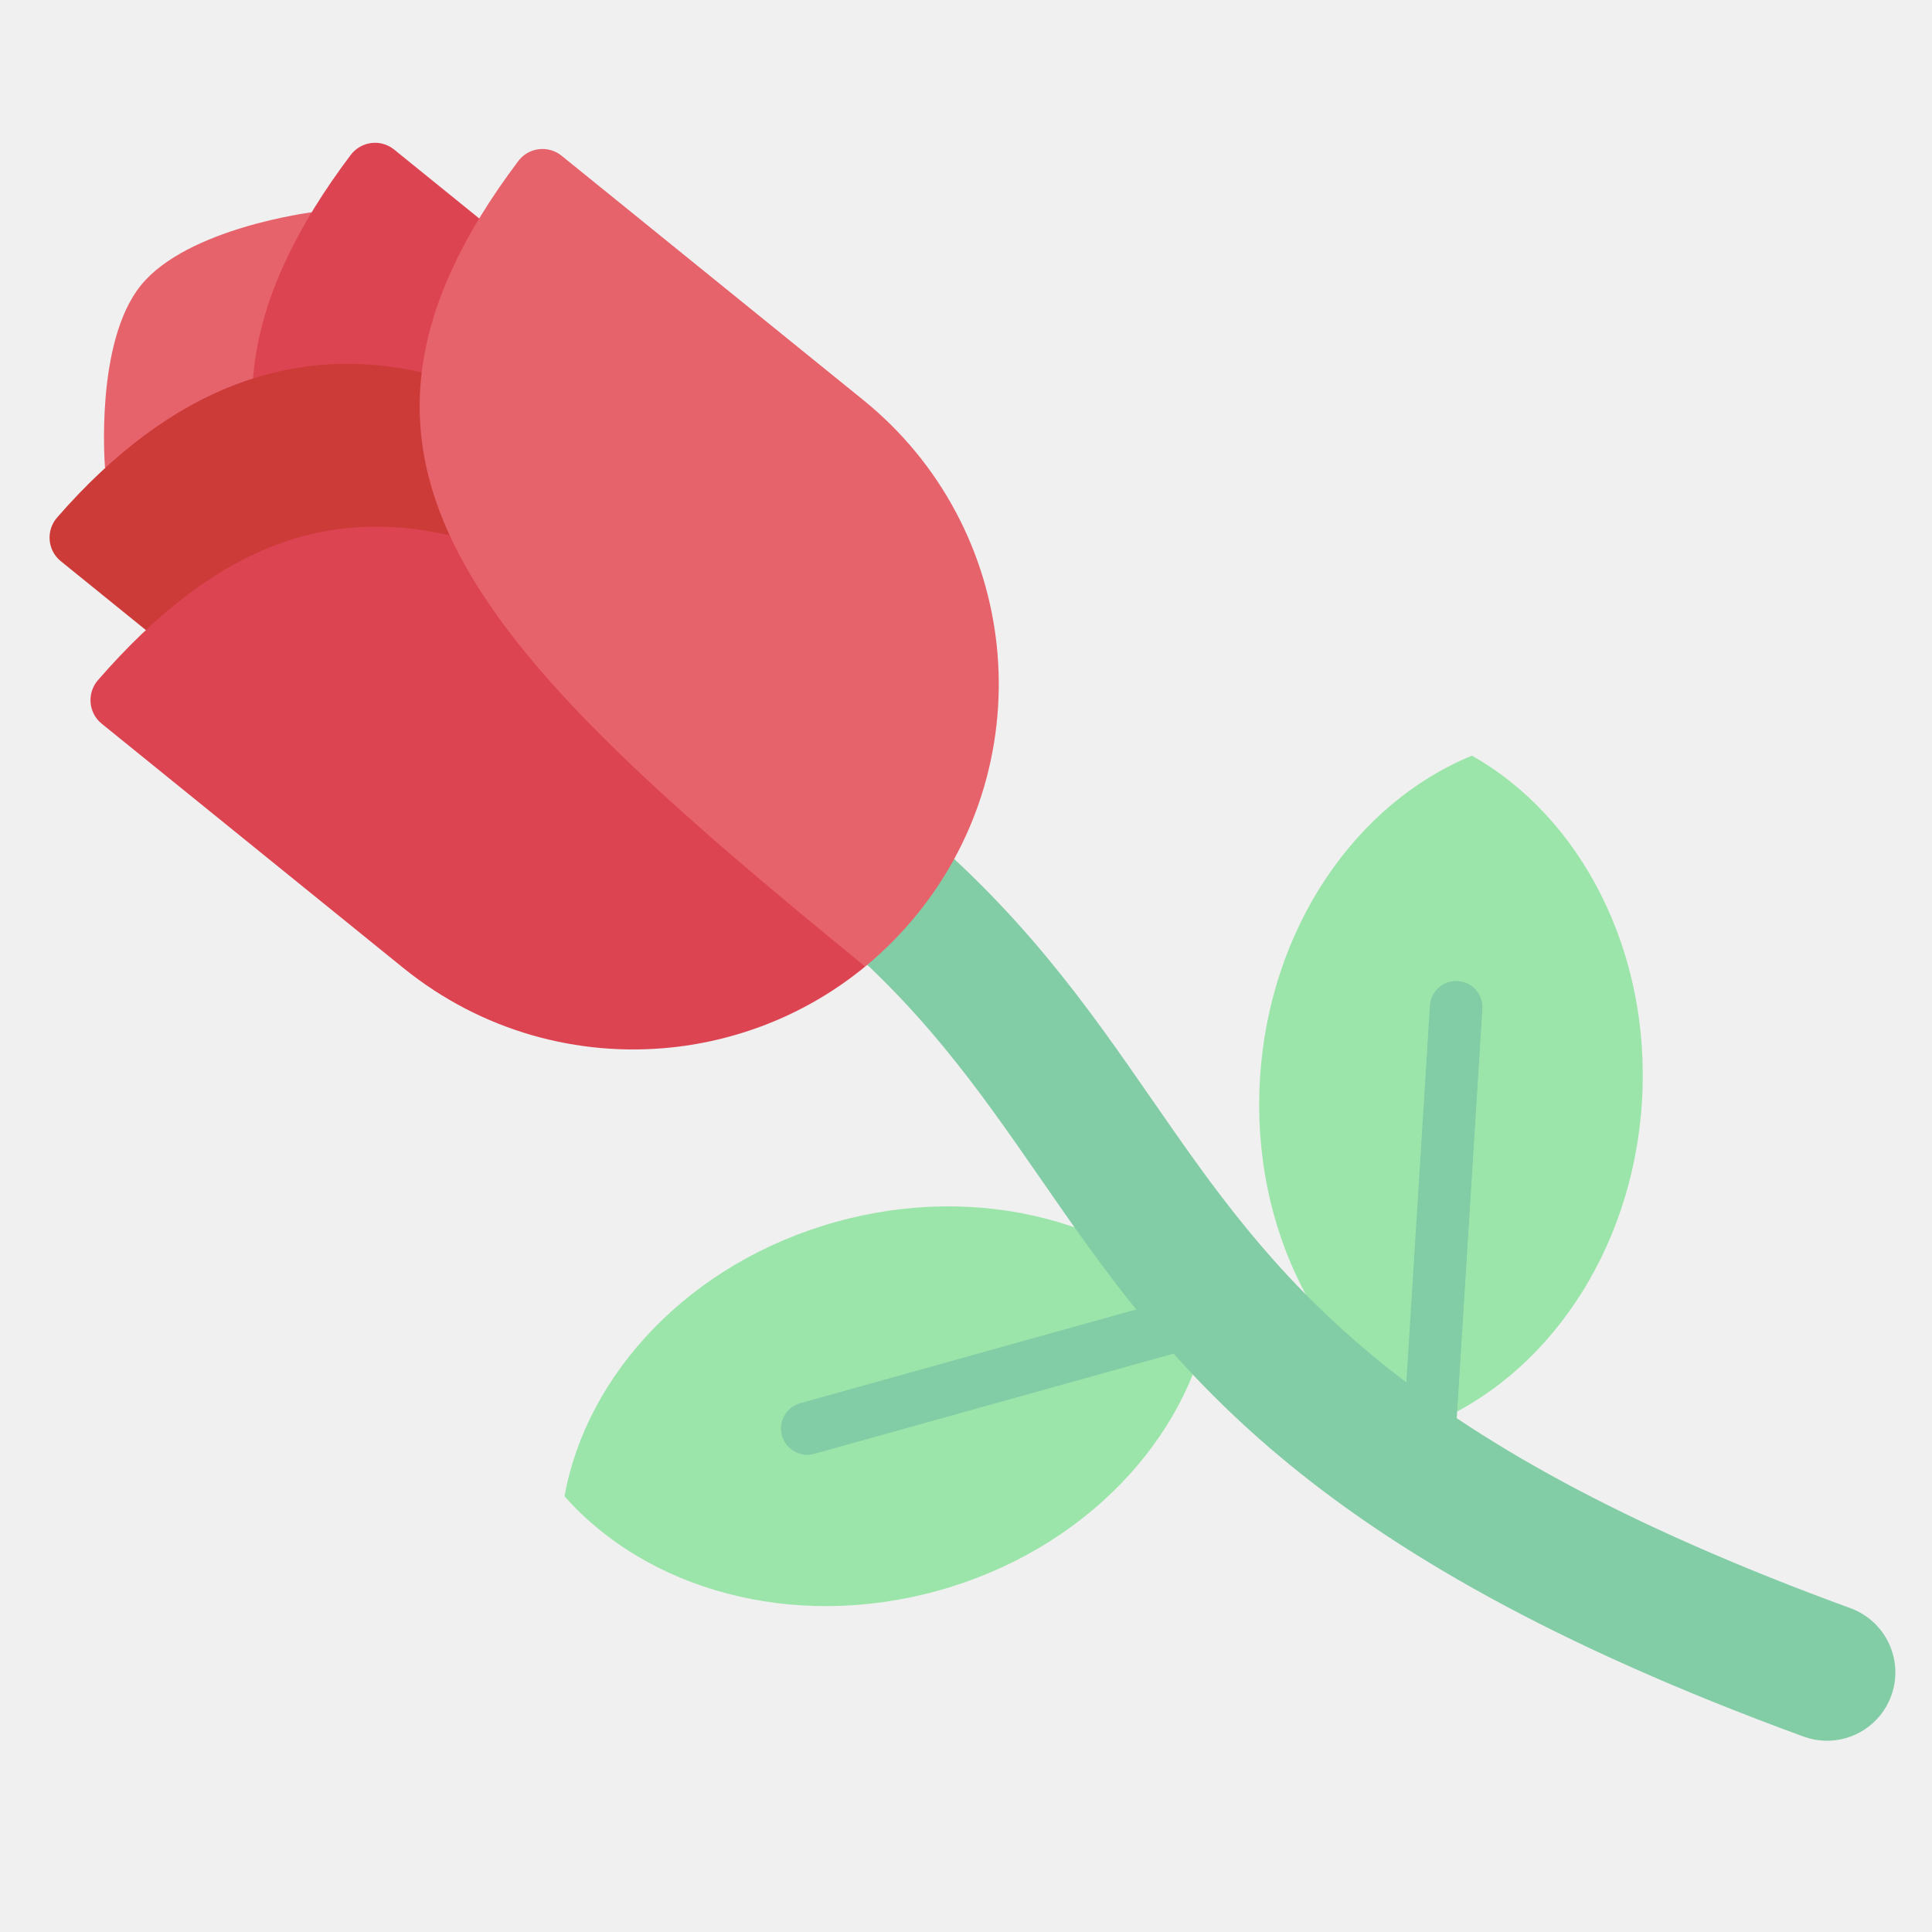
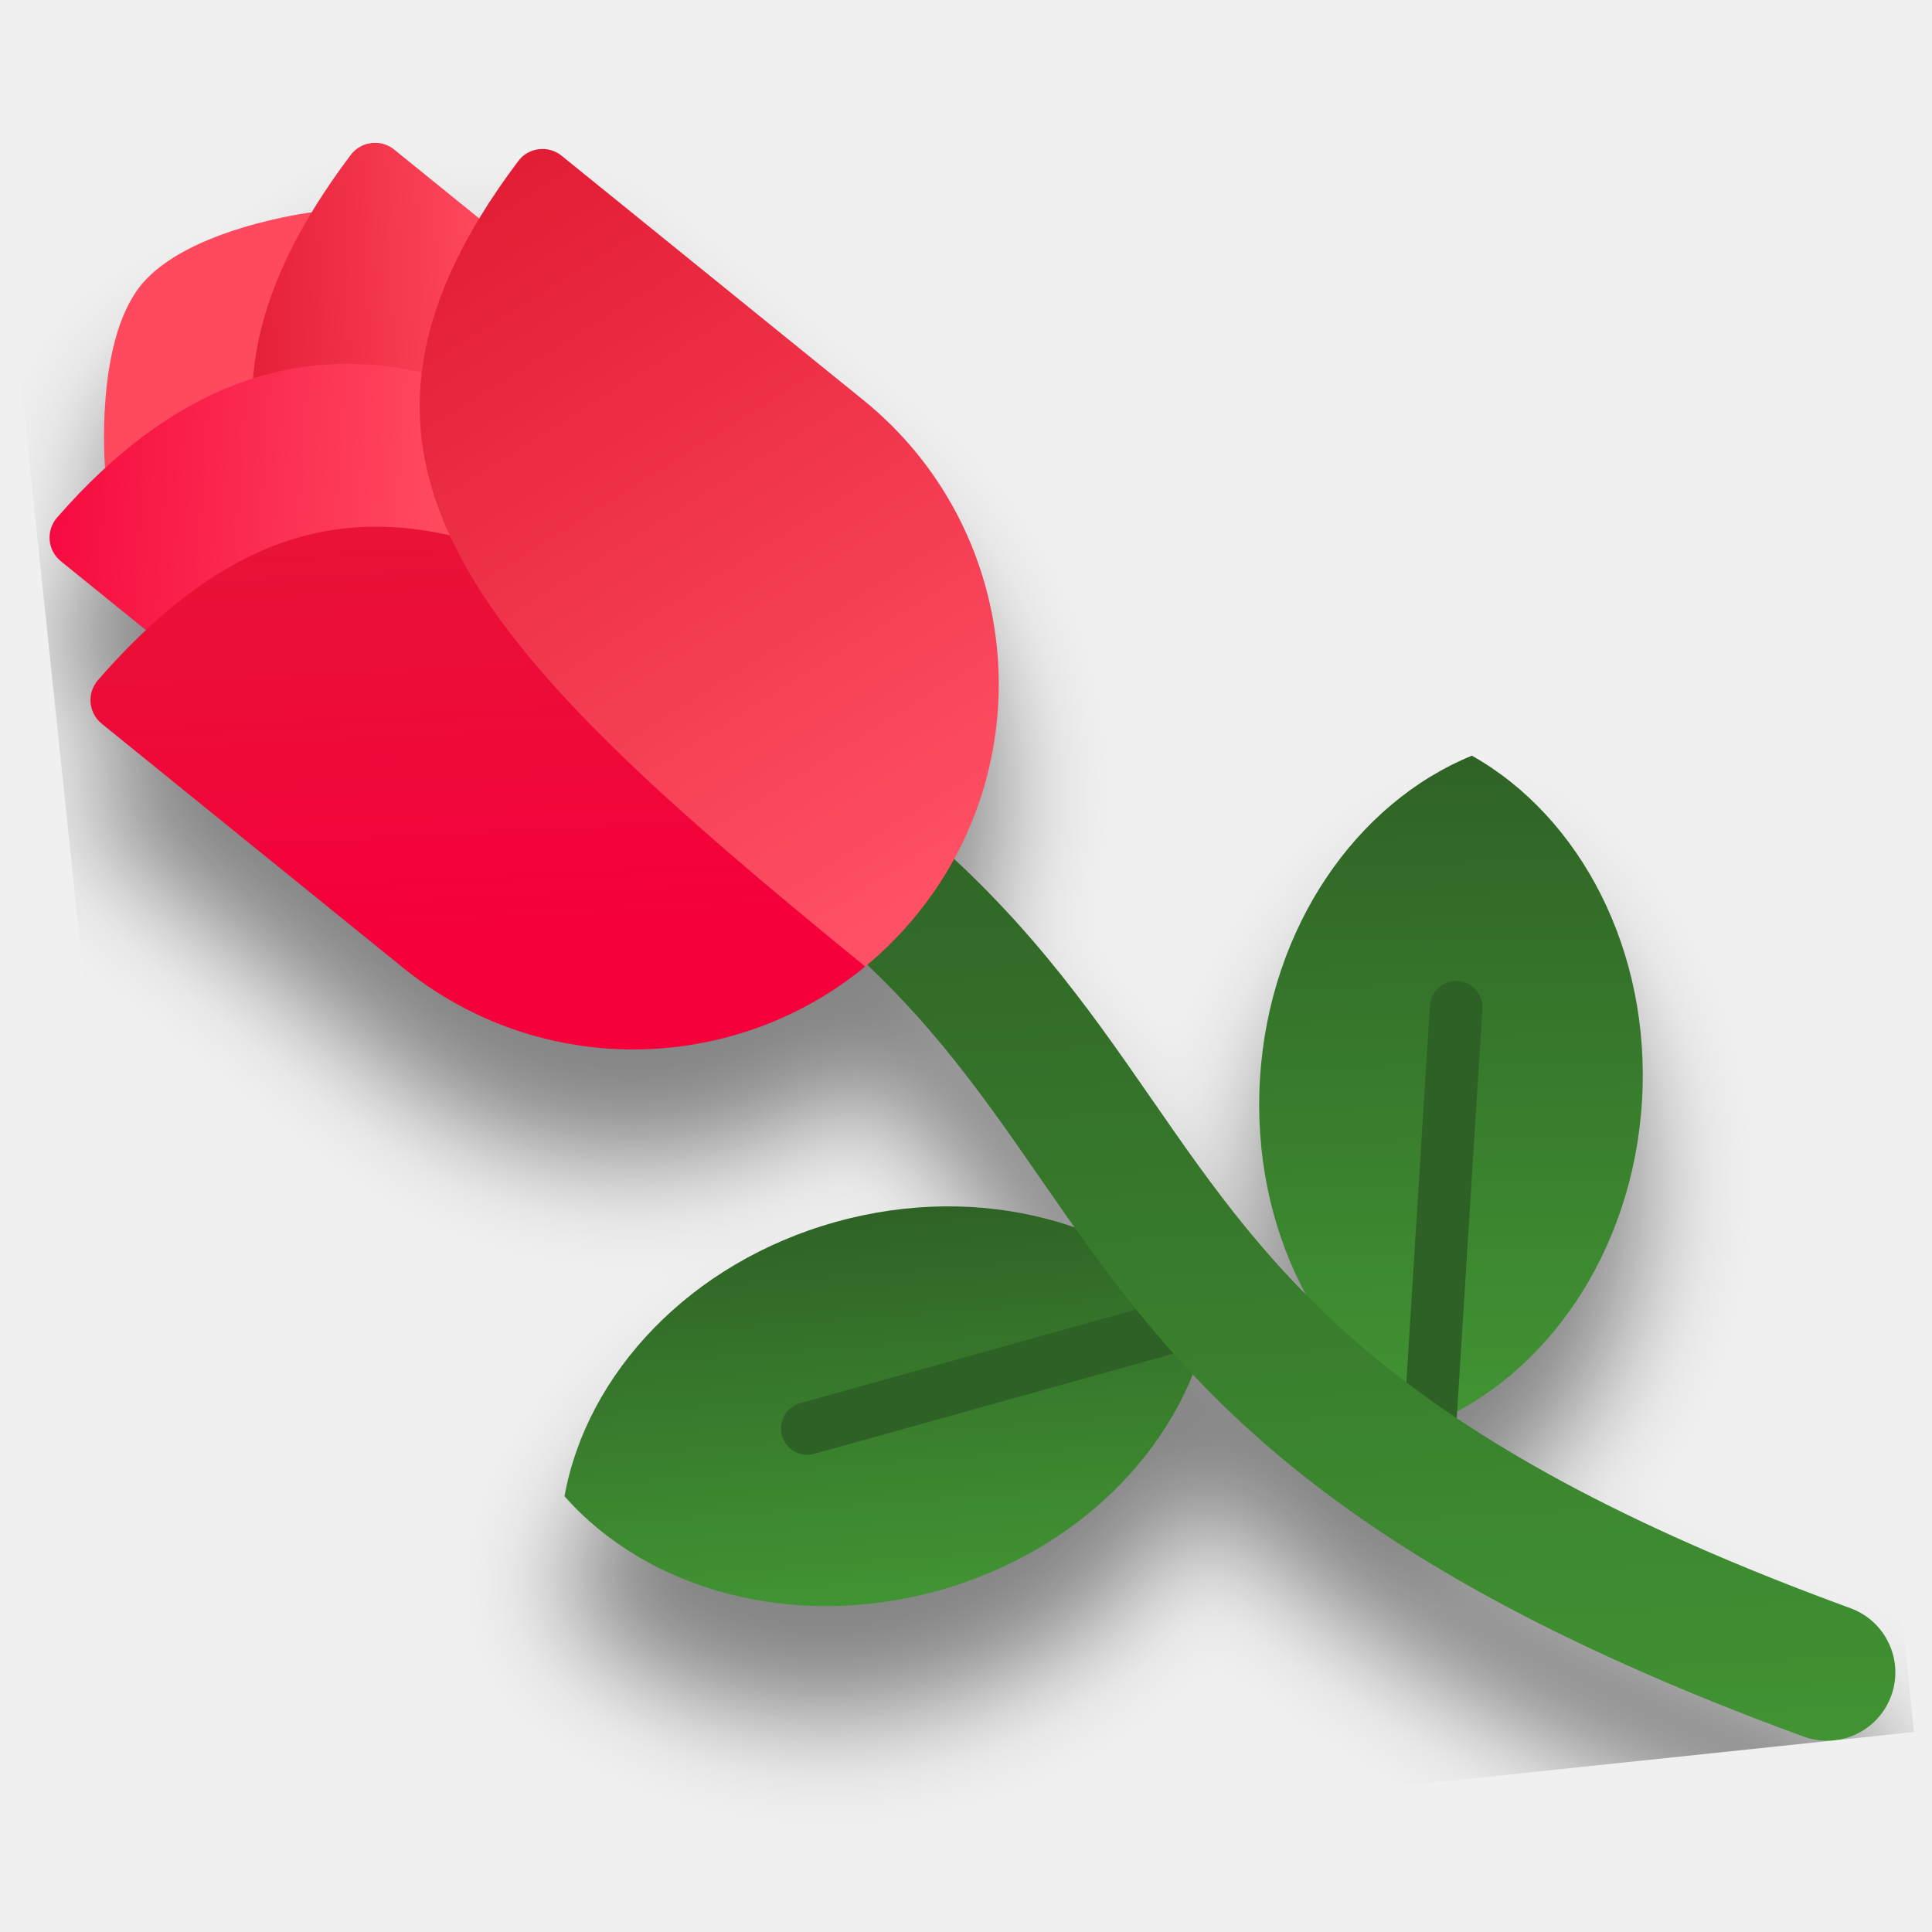
<svg xmlns="http://www.w3.org/2000/svg" viewBox="0 0 71 71" fill="none">
  <g clip-path="url(#clip0)">
-     <path d="M3.859 17.18C3.859 17.18 3.473 12.59 5.179 10.484C6.885 8.378 11.455 7.801 11.455 7.801L13.764 9.671L6.168 19.05L3.859 17.18Z" fill="#E7636C" />
-     <path d="M12.886 5.697C8.978 10.893 8.397 15.162 10.37 19.443L29.046 31.084C30.279 28.709 30.744 26.068 30.475 23.505C30.115 20.087 28.451 16.806 25.57 14.473L14.484 5.496C13.991 5.096 13.267 5.19 12.886 5.697Z" fill="#DD4452" />
-     <path d="M2.099 19.018C1.682 19.496 1.741 20.224 2.234 20.623L13.32 29.6C16.202 31.933 19.756 32.878 23.174 32.52C25.738 32.25 28.224 31.247 30.291 29.546L15.5 13.685C10.902 12.646 6.369 14.115 2.099 19.018Z" fill="#CD3B38" />
-     <path d="M20.745 54.986C23.776 58.424 29.14 59.944 34.491 58.451C39.841 56.959 43.644 52.882 44.458 48.371C41.426 44.933 36.062 43.413 30.712 44.906C25.362 46.398 21.559 50.474 20.745 54.986Z" fill="#9CE5AA" />
-     <path d="M54.093 27.771C58.086 30.022 60.688 34.952 60.34 40.496C59.993 46.04 56.796 50.607 52.553 52.341C48.559 50.091 45.957 45.16 46.305 39.616C46.652 34.073 49.849 29.505 54.093 27.771Z" fill="#9CE5AA" />
-     <path d="M45.419 48.271C45.467 48.731 45.178 49.173 44.717 49.301L29.927 53.427C29.413 53.571 28.88 53.27 28.737 52.757C28.593 52.241 28.894 51.71 29.407 51.567L44.198 47.441C44.712 47.298 45.245 47.598 45.388 48.112C45.403 48.165 45.413 48.218 45.419 48.271Z" fill="#82CCA6" />
-     <path d="M54.474 36.914C54.479 36.967 54.48 37.021 54.477 37.076L53.517 52.402C53.483 52.934 53.025 53.339 52.492 53.305C51.96 53.272 51.556 52.813 51.589 52.281L52.549 36.955C52.583 36.423 53.041 36.018 53.574 36.052C54.051 36.082 54.425 36.453 54.474 36.914Z" fill="#82CCA6" />
-     <path d="M69.094 63.041C68.437 63.852 67.314 64.197 66.279 63.818C47.748 57.041 42.902 50.047 38.217 43.283C35.932 39.986 33.774 36.871 29.945 33.77C28.867 32.898 28.701 31.316 29.574 30.238C30.447 29.161 32.028 28.994 33.106 29.867C37.493 33.42 39.96 36.98 42.345 40.423C46.78 46.825 50.969 52.871 68.004 59.101C69.307 59.578 69.977 61.02 69.5 62.322C69.402 62.59 69.264 62.831 69.094 63.041Z" fill="#82CCA6" />
-     <path d="M3.603 24.991C3.186 25.47 3.245 26.197 3.738 26.596L14.823 35.573C17.706 37.907 21.26 38.852 24.678 38.493C27.241 38.223 29.728 37.22 31.795 35.52L16.526 19.672C11.928 18.633 7.873 20.088 3.603 24.991Z" fill="#DD4452" />
-     <path d="M19.049 5.916C10.729 16.969 17.459 23.826 31.796 35.521C32.485 34.953 33.127 34.309 33.711 33.588C36.044 30.706 36.989 27.152 36.631 23.734C36.27 20.316 34.607 17.035 31.725 14.701L20.64 5.724C20.151 5.329 19.428 5.413 19.049 5.916Z" fill="#E7636C" />
+     <g filter="url(#filter0_d)">
+       <path d="M3.859 17.18C3.859 17.18 3.473 12.59 5.178 10.484C6.884 8.378 11.454 7.801 11.454 7.801L13.764 9.671L6.168 19.05L3.859 17.18Z" fill="url(#paint0_linear)" />
+       <path d="M12.886 5.697C8.978 10.893 8.397 15.162 10.369 19.443L29.046 31.084C30.279 28.708 30.743 26.068 30.474 23.505C30.114 20.087 28.451 16.806 25.569 14.472L14.484 5.495C13.991 5.096 13.267 5.19 12.886 5.697Z" fill="url(#paint1_linear)" />
+       <path d="M2.099 19.018C1.682 19.496 1.741 20.224 2.234 20.623L13.319 29.6C16.201 31.934 19.756 32.878 23.174 32.52C25.737 32.25 28.224 31.247 30.291 29.547L15.499 13.685C10.902 12.646 6.369 14.115 2.099 19.018Z" fill="url(#paint2_linear)" />
+       <path d="M20.745 54.986C23.776 58.424 29.14 59.944 34.49 58.451C39.841 56.959 43.643 52.882 44.457 48.371C41.426 44.933 36.062 43.413 30.712 44.906C25.361 46.398 21.558 50.474 20.745 54.986Z" fill="url(#paint3_linear)" />
+       <path d="M54.092 27.771C58.086 30.022 60.688 34.952 60.34 40.496C59.993 46.04 56.796 50.607 52.552 52.341C48.559 50.091 45.957 45.16 46.305 39.616C46.652 34.073 49.849 29.505 54.092 27.771Z" fill="url(#paint4_linear)" />
+       <path d="M45.418 48.271C45.467 48.731 45.178 49.173 44.717 49.301L29.926 53.427C29.412 53.57 28.88 53.27 28.736 52.756C28.593 52.241 28.893 51.71 29.407 51.566L44.198 47.441C44.712 47.297 45.245 47.598 45.388 48.111C45.403 48.165 45.413 48.218 45.418 48.271Z" fill="#2E6125" />
+       <path d="M54.474 36.914C54.479 36.967 54.48 37.021 54.477 37.076L53.516 52.402C53.483 52.934 53.024 53.339 52.492 53.305C51.96 53.272 51.555 52.813 51.589 52.281L52.549 36.955C52.583 36.423 53.041 36.018 53.573 36.052C54.051 36.082 54.425 36.453 54.474 36.914Z" fill="#2E6125" />
+       <path d="M69.094 63.041C68.437 63.852 67.314 64.197 66.279 63.818C47.747 57.041 42.902 50.047 38.216 43.283C35.932 39.986 33.774 36.871 29.945 33.77C28.867 32.898 28.701 31.316 29.574 30.238C30.447 29.161 32.028 28.994 33.106 29.867C37.493 33.42 39.959 36.98 42.345 40.423C46.78 46.825 50.969 52.871 68.004 59.101C69.307 59.578 69.976 61.02 69.5 62.322C69.402 62.59 69.263 62.831 69.094 63.041Z" fill="url(#paint5_linear)" />
+       <path d="M3.602 24.991C3.186 25.47 3.245 26.197 3.738 26.596L14.823 35.573C17.705 37.907 21.26 38.852 24.678 38.493C27.241 38.223 29.727 37.22 31.795 35.52L16.525 19.672C11.927 18.633 7.872 20.088 3.602 24.991Z" fill="url(#paint6_linear)" />
+       <path d="M19.049 5.915C10.729 16.969 17.459 23.826 31.795 35.52C32.485 34.953 33.127 34.308 33.71 33.588C36.044 30.706 36.989 27.151 36.63 23.733C36.27 20.316 34.607 17.035 31.725 14.701L20.64 5.724C20.151 5.328 19.428 5.413 19.049 5.915Z" fill="url(#paint7_linear)" />
+     </g>
  </g>
  <defs>
+     <filter id="filter0_d" x="-2.179" y="5.247" width="75.832" height="66.725" filterUnits="userSpaceOnUse" color-interpolation-filters="sRGB">
+       <feFlood flood-opacity="0" result="BackgroundImageFix" />
+       <feColorMatrix in="SourceAlpha" type="matrix" values="0 0 0 0 0 0 0 0 0 0 0 0 0 0 0 0 0 0 127 0" />
+       <feOffset dy="4" />
+       <feGaussianBlur stdDeviation="2" />
+       <feColorMatrix type="matrix" values="0 0 0 0 0 0 0 0 0 0 0 0 0 0 0 0 0 0 0.45 0" />
+       <feBlend mode="normal" in2="BackgroundImageFix" result="effect1_dropShadow" />
+       <feBlend mode="normal" in="SourceGraphic" in2="effect1_dropShadow" result="shape" />
+     </filter>
+     <linearGradient id="paint0_linear" x1="3.17" y1="15.67" x2="8.966" y2="7.033" gradientUnits="userSpaceOnUse">
+       <stop stop-color="#FF495F" />
+       <stop offset="0.949" stop-color="#FF495F" />
+     </linearGradient>
+     <linearGradient id="paint1_linear" x1="8.17" y1="7.17" x2="17.929" y2="6.771" gradientUnits="userSpaceOnUse">
+       <stop stop-color="#E21C34" />
+       <stop offset="1" stop-color="#FF495F" />
+     </linearGradient>
+     <linearGradient id="paint2_linear" x1="16.17" y1="15.17" x2="-1.014" y2="14.006" gradientUnits="userSpaceOnUse">
+       <stop stop-color="#FF495F" />
+       <stop offset="0.949" stop-color="#F5003B" />
+     </linearGradient>
+     <linearGradient id="paint3_linear" x1="-9.223" y1="62.465" x2="-10.364" y2="47.186" gradientUnits="userSpaceOnUse">
+       <stop stop-color="#429634" />
+       <stop offset="1" stop-color="#2E6125" />
+     </linearGradient>
+     <linearGradient id="paint4_linear" x1="29.41" y1="53.414" x2="28.947" y2="27.505" gradientUnits="userSpaceOnUse">
+       <stop stop-color="#429634" />
+       <stop offset="1" stop-color="#2E6125" />
+     </linearGradient>
+     <linearGradient id="paint5_linear" x1="-14.26" y1="70.401" x2="-16.396" y2="29.553" gradientUnits="userSpaceOnUse">
+       <stop stop-color="#429634" />
+       <stop offset="1" stop-color="#2E6125" />
+     </linearGradient>
+     <linearGradient id="paint6_linear" x1="7.17" y1="34.67" x2="6.045" y2="13.308" gradientUnits="userSpaceOnUse">
+       <stop stop-color="#F5003B" />
+       <stop offset="1" stop-color="#E21C34" />
+     </linearGradient>
+     <linearGradient id="paint7_linear" x1="27.169" y1="37.17" x2="10.604" y2="10.728" gradientUnits="userSpaceOnUse">
+       <stop stop-color="#FF5065" />
+       <stop offset="1" stop-color="#E21C34" />
+     </linearGradient>
    <clipPath id="clip0">
-       <rect width="64" height="64" fill="white" transform="translate(6.68994 70.3394) rotate(-96)" />
+       <rect width="64" height="64" fill="white" transform="translate(6.68982 70.3394) rotate(-96)" />
    </clipPath>
  </defs>
</svg>
